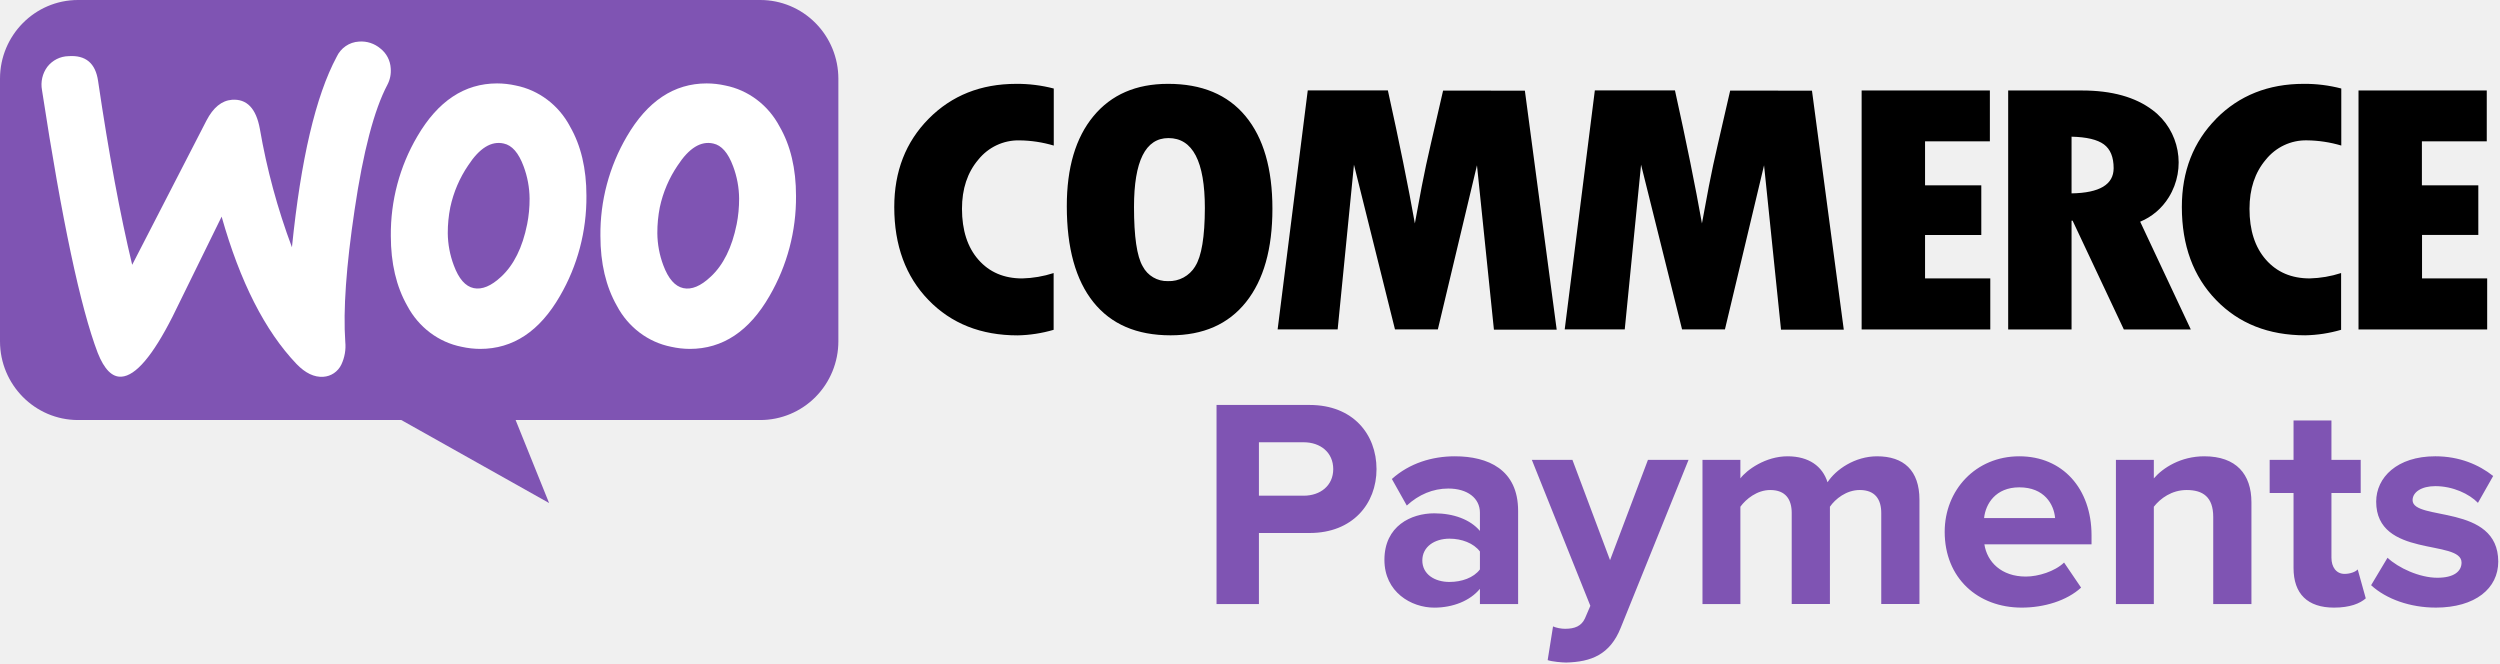
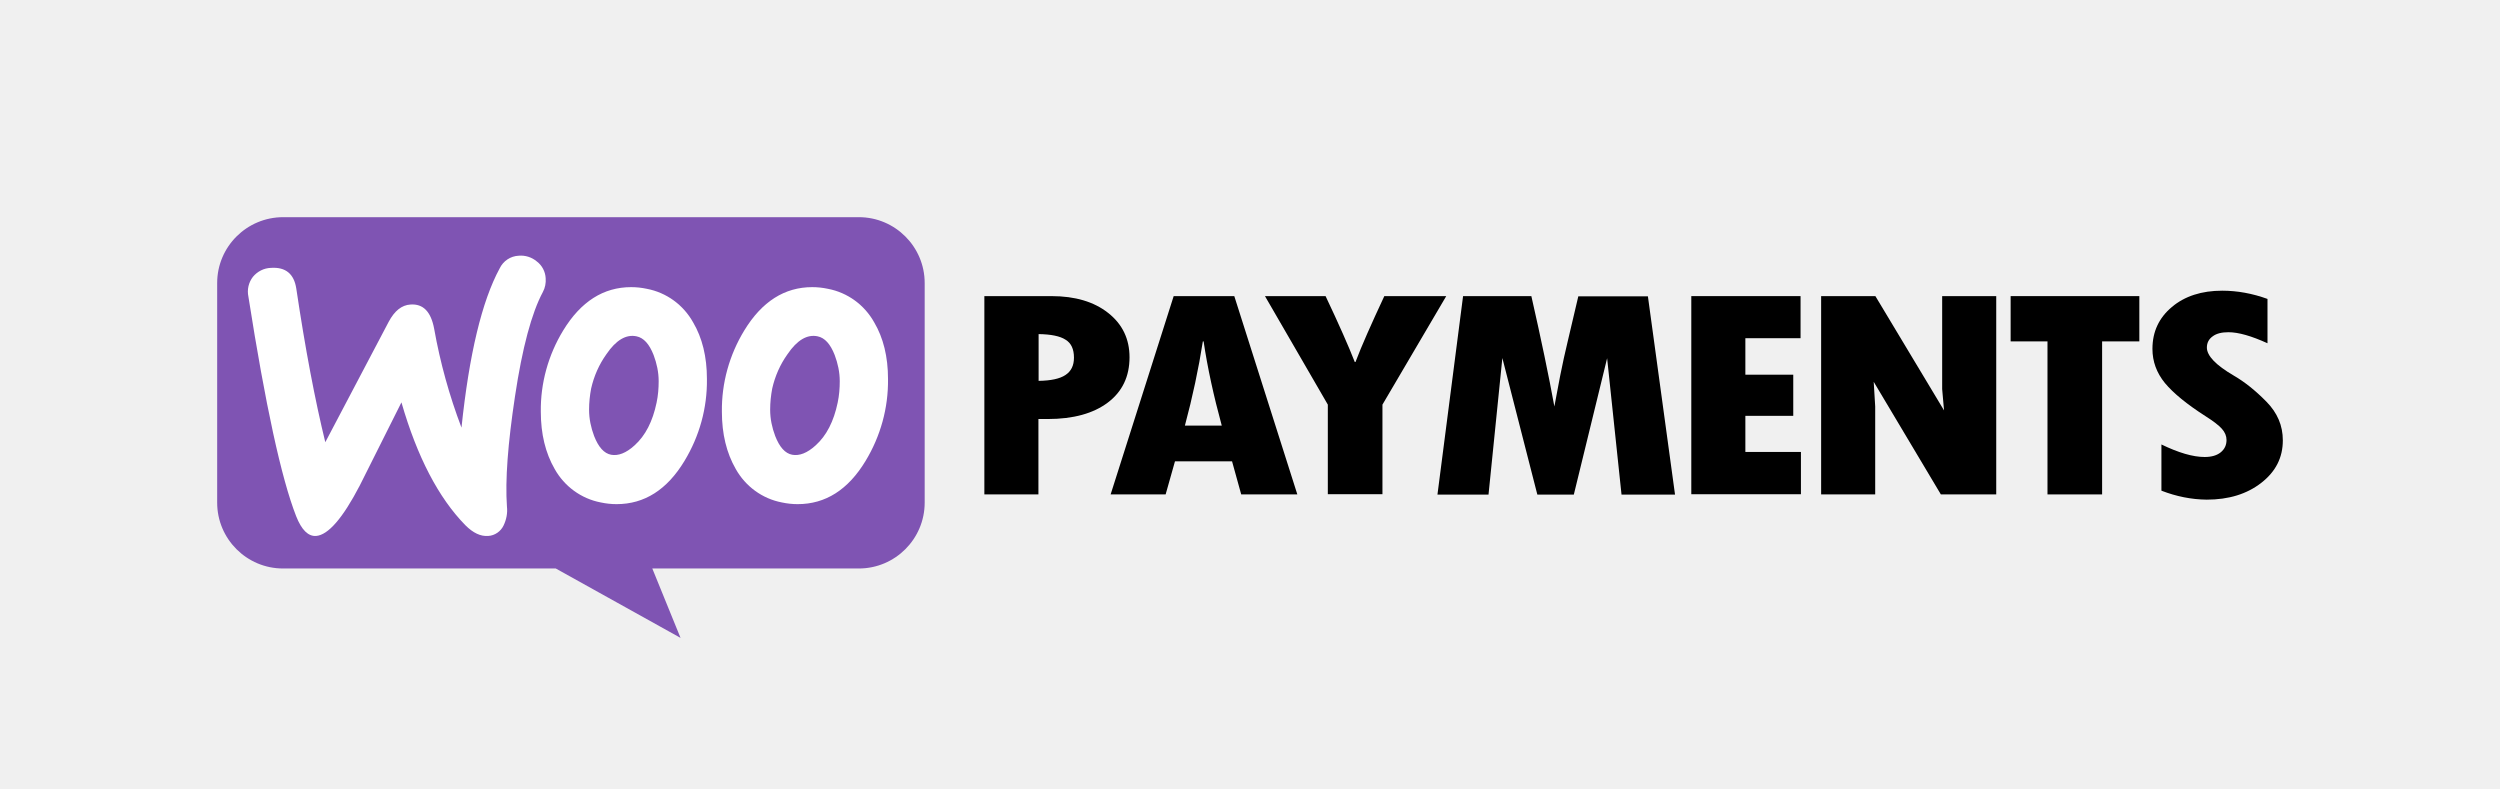
- <svg xmlns="http://www.w3.org/2000/svg" viewBox="0 0 241 64" width="241" height="64" fill="none">
-   <g fill-rule="evenodd">
-     <path d="M7.518 0h65.769c1.996-.003 3.911.795 5.324 2.219s2.207 3.355 2.208 5.369v25.309c.001 2.014-.792 3.947-2.203 5.371s-3.326 2.224-5.322 2.223H49.705l3.227 8.001-14.247-8.001H7.518C3.368 40.487.004 37.092 0 32.903V7.587C.004 3.399 3.368.004 7.518 0z" fill="#7f54b3" />
-     <path d="M213.653 11.436c-2.215 2.236-3.323 5.075-3.323 8.517 0 3.704 1.099 6.692 3.296 8.964s5.065 3.407 8.602 3.407c1.17-.023 2.331-.202 3.455-.531v-5.472c-.978.318-1.996.492-3.023.518-1.761 0-3.17-.601-4.226-1.804s-1.584-2.838-1.582-4.907c0-1.922.524-3.501 1.572-4.737.968-1.205 2.425-1.891 3.954-1.861 1.124.011 2.242.179 3.322.501V8.533a13.89 13.89 0 0 0-3.628-.45c-3.402 0-6.213 1.119-8.432 3.357l.013-.003zm-108.242-.24c1.719-2.075 4.111-3.113 7.177-3.113 3.264-.005 5.76 1.035 7.485 3.12s2.588 5.059 2.588 8.923-.845 6.864-2.548 8.998-4.127 3.201-7.27 3.201c-3.253 0-5.734-1.067-7.442-3.201s-2.561-5.215-2.561-9.241c-.005-3.716.852-6.611 2.571-8.686zm-19.204 8.762c0-3.442 1.108-6.281 3.323-8.517s5.025-3.357 8.422-3.357c1.224-.011 2.445.141 3.631.45v5.499c-1.079-.321-2.197-.49-3.322-.501-1.528-.03-2.986.656-3.954 1.861-1.048 1.236-1.572 2.815-1.572 4.737.002 2.069.53 3.704 1.585 4.907s2.462 1.804 4.223 1.804a10.7 10.7 0 0 0 3.027-.518v5.472c-1.128.331-2.294.511-3.469.535-3.531 0-6.396-1.136-8.595-3.408s-3.299-5.26-3.299-8.964zm29.012 5.721c-.562.922-1.567 1.465-2.632 1.421a2.65 2.65 0 0 1-2.432-1.431c-.558-.954-.837-2.858-.837-5.712 0-4.431 1.107-6.646 3.322-6.646 2.339 0 3.509 2.249 3.509 6.747-.009 2.786-.319 4.656-.93 5.61v.01zm22.705-11.776l1.19-5.17 7.884.007 3.067 23.037h-6.051l-1.634-15.843-3.771 15.82h-4.133l-3.954-15.877-1.572 15.877h-5.787l2.904-23.037h7.724c1.099 4.97 1.966 9.244 2.602 12.821l.664-3.573c.269-1.381.555-2.737.867-4.061zm28.865-5.17l-1.189 5.17a105.93 105.93 0 0 0-.867 4.061l-.665 3.573c-.635-3.578-1.502-7.852-2.601-12.821h-7.725l-2.904 23.037h5.788l1.572-15.877 3.953 15.877h4.133l3.771-15.819 1.635 15.843h6.05L174.674 8.74l-7.885-.007zm24.208 13.924h-5.422v4.182h6.289v4.92h-12.403V8.722h12.363v4.9h-6.249v4.247h5.422v4.788zm18.074-3.641c1.724-2.78 1.047-6.444-1.552-8.395-1.668-1.266-3.94-1.898-6.817-1.898h-7.114V31.76h6.11V21.27h.1l4.94 10.49h6.456l-4.881-10.388c1.14-.47 2.105-1.294 2.758-2.355zm-9.373-5.84v5.465c2.705-.043 4.057-.853 4.057-2.43-.002-1.069-.315-1.834-.94-2.294s-1.664-.707-3.117-.741zm33.786 9.471v4.189l6.28.003v4.92h-12.403V8.722h12.363v4.9h-6.253v4.247h5.439v4.778h-5.426z" fill="#000" />
-   </g>
-   <g fill="#fff">
-     <path d="M4.559 6.445c.495-.638 1.244-1.016 2.042-1.031 1.657-.12 2.609.678 2.855 2.396 1.026 6.96 2.121 12.866 3.286 17.719l7.161-13.909c.653-1.255 1.467-1.922 2.457-2.002 1.433-.102 2.329.831 2.689 2.799a63.1 63.1 0 0 0 3.094 11.42c.856-8.468 2.291-14.584 4.306-18.35.397-.861 1.225-1.429 2.156-1.478.747-.061 1.488.179 2.065.667.591.458.955 1.158.996 1.915.045.552-.068 1.105-.327 1.591-1.274 2.415-2.326 6.432-3.156 12.051-.81 5.423-1.11 9.663-.898 12.722.074.751-.057 1.509-.379 2.189-.329.686-.995 1.136-1.741 1.178-.871.06-1.733-.353-2.584-1.238-3.036-3.183-5.441-7.916-7.216-14.2L16.64 30.51c-1.914 3.781-3.558 5.715-4.93 5.802-.893.065-1.655-.698-2.287-2.289C7.757 29.655 5.966 21.211 4.049 8.69c-.147-.788.038-1.603.51-2.245z" />
-     <path d="M69.901 8.239c2.228.437 4.151 1.884 5.245 3.948 1.06 1.83 1.59 4.062 1.59 6.696a18.9 18.9 0 0 1-2.55 9.642c-1.956 3.406-4.521 5.109-7.694 5.109a8.31 8.31 0 0 1-1.777-.201c-2.228-.436-4.152-1.884-5.245-3.948-1.06-1.862-1.59-4.11-1.59-6.744a18.58 18.58 0 0 1 2.55-9.591c1.987-3.406 4.551-5.109 7.694-5.109.597.002 1.193.068 1.777.198zm-1.39 18.437c1.217-1.131 2.051-2.813 2.501-5.048v.01a12.67 12.67 0 0 0 .239-2.497 9.03 9.03 0 0 0-.577-3.106c-.481-1.301-1.121-2.035-1.921-2.2-1.185-.268-2.323.431-3.416 2.098a11.46 11.46 0 0 0-1.731 4.046c-.162.823-.242 1.66-.239 2.5.01 1.06.206 2.109.577 3.096.481 1.292 1.122 2.025 1.924 2.2s1.683-.192 2.642-1.1zM49.702 8.239c2.228.438 4.151 1.885 5.246 3.948h-.003c1.058 1.83 1.587 4.062 1.587 6.696.026 3.397-.856 6.735-2.548 9.642-1.956 3.406-4.522 5.109-7.695 5.109a8.36 8.36 0 0 1-1.78-.201c-2.228-.437-4.151-1.885-5.246-3.948-1.058-1.862-1.587-4.11-1.587-6.744-.032-3.382.852-6.706 2.551-9.591 1.985-3.406 4.55-5.109 7.695-5.109a8.35 8.35 0 0 1 1.78.198zm-1.39 18.437c1.22-1.131 2.054-2.813 2.502-5.048v.01c.162-.821.243-1.658.239-2.497a9.13 9.13 0 0 0-.577-3.106c-.481-1.301-1.121-2.035-1.921-2.2-1.185-.268-2.324.431-3.416 2.098-.83 1.216-1.418 2.592-1.731 4.046a12.69 12.69 0 0 0-.243 2.5 9.05 9.05 0 0 0 .58 3.096c.479 1.301 1.121 2.033 1.921 2.2s1.685-.201 2.646-1.1z" fill-rule="evenodd" />
-   </g>
-   <path d="M121.36 58.229v-6.848h4.891c4.143 0 6.445-2.82 6.445-6.157 0-3.366-2.273-6.186-6.445-6.186h-8.977v19.191h4.086zm4.316-10.444h-4.316v-5.15h4.316c1.611 0 2.848.978 2.848 2.589 0 1.582-1.237 2.561-2.848 2.561zm20.671 10.444v-8.977c0-3.999-2.906-5.265-6.099-5.265-2.187 0-4.374.662-6.071 2.187l1.438 2.561c1.151-1.064 2.532-1.64 4-1.64 1.841 0 3.05.921 3.05 2.331v1.755c-.921-1.093-2.532-1.697-4.403-1.697-2.215 0-4.804 1.208-4.804 4.488 0 3.107 2.589 4.604 4.804 4.604 1.813 0 3.453-.662 4.403-1.813v1.467h3.682zM139.73 56.1c-1.439 0-2.618-.748-2.618-2.072s1.179-2.1 2.618-2.1c1.179 0 2.33.432 2.935 1.237v1.726c-.605.806-1.756 1.208-2.935 1.208zm9.465 7.538c.431.144 1.381.23 1.784.23 2.388-.058 4.229-.748 5.265-3.366l6.531-16.17h-3.913l-3.654 9.667-3.625-9.667h-3.913l5.639 14.069-.518 1.208c-.345.748-.978 1.007-1.927 1.007-.346 0-.835-.086-1.151-.23l-.518 3.251zm35.841-5.409V48.188c0-2.848-1.525-4.201-4.086-4.201-2.129 0-3.971 1.266-4.776 2.503-.489-1.554-1.813-2.503-3.856-2.503-2.129 0-3.941 1.323-4.545 2.129v-1.784h-3.654v13.897h3.654v-9.38c.546-.748 1.611-1.611 2.877-1.611 1.496 0 2.071.921 2.071 2.215v8.775h3.683v-9.38c.518-.748 1.582-1.611 2.877-1.611 1.496 0 2.072.921 2.072 2.215v8.775h3.683zm9.855.345c2.158 0 4.344-.662 5.726-1.928l-1.64-2.417c-.892.863-2.504 1.352-3.683 1.352-2.36 0-3.741-1.41-3.999-3.107h10.329v-.863c0-4.517-2.791-7.624-6.963-7.624-4.201 0-7.193 3.251-7.193 7.279 0 4.46 3.194 7.308 7.423 7.308zm3.222-8.632h-6.847c.144-1.381 1.122-2.963 3.395-2.963 2.417 0 3.337 1.64 3.452 2.963zm18.925 8.287v-9.811c0-2.705-1.468-4.431-4.546-4.431-2.245 0-3.971 1.093-4.863 2.129v-1.784h-3.654v13.897h3.654v-9.38c.633-.806 1.726-1.611 3.165-1.611 1.554 0 2.561.662 2.561 2.59v8.401h3.683zm7.972.345c1.525 0 2.503-.403 3.05-.892l-.777-2.791c-.201.23-.719.432-1.266.432-.805 0-1.266-.662-1.266-1.554v-6.243h2.82v-3.194h-2.82v-3.798h-3.654v3.798h-2.301v3.194h2.301v7.222c0 2.503 1.353 3.827 3.913 3.827zm9.779 0c3.856 0 6.042-1.87 6.042-4.431 0-5.611-8.257-3.884-8.257-5.927 0-.777.863-1.352 2.187-1.352 1.697 0 3.28.748 4.114 1.611l1.467-2.59c-1.381-1.093-3.251-1.899-5.581-1.899-3.683 0-5.697 2.043-5.697 4.373 0 5.467 8.229 3.596 8.229 5.869 0 .863-.749 1.467-2.331 1.467-1.726 0-3.769-.95-4.805-1.928l-1.582 2.647c1.467 1.352 3.798 2.158 6.214 2.158z" fill="#7f54b3" />
+ <svg xmlns="http://www.w3.org/2000/svg" width="428" height="135" viewBox="0 0 428 135" fill="none">
+   <path d="M168.586 50.695H180.02C184.055 50.695 187.29 51.656 189.724 53.578C192.158 55.499 193.375 58.029 193.375 61.168C193.375 64.467 192.126 67.061 189.66 68.918C187.194 70.776 183.767 71.737 179.379 71.737H177.778V84.644H168.522V50.695H168.586ZM177.81 57.197V65.203C179.891 65.171 181.429 64.851 182.39 64.211C183.382 63.57 183.863 62.577 183.863 61.232C183.863 59.759 183.382 58.734 182.422 58.157C181.493 57.549 179.956 57.229 177.81 57.197Z" fill="black" />
+   <path d="M222.103 84.644H212.495L210.926 78.975H201.157L199.556 84.644H190.14L200.933 50.695H211.31L222.103 84.644ZM209.164 72.858C207.787 67.798 206.73 62.994 206.057 58.446H205.929C205.193 63.154 204.168 67.958 202.855 72.858H209.164Z" fill="black" />
+   <path d="M216.562 50.695H226.939C229.245 55.563 230.91 59.343 231.935 61.969H232.063C233.088 59.246 234.753 55.499 236.995 50.695H247.596L236.675 69.271V84.612H227.323V69.271L216.562 50.695Z" fill="black" />
+   <path d="M250.478 50.695H262.168C263.834 58.029 265.147 64.307 266.108 69.591L267.1 64.339C267.517 62.289 267.933 60.303 268.414 58.35L270.207 50.727H282.121L286.765 84.676H277.605L275.139 61.328L269.438 84.676H263.193L257.204 61.296L254.834 84.676H246.091L250.478 50.695Z" fill="black" />
+   <path d="M289.551 50.695H308.255V57.901H298.807V64.147H307.006V71.192H298.807V77.374H308.319V84.612H289.551V50.695Z" fill="black" />
+   <path d="M311.746 50.695H321.066L332.82 70.264L332.499 66.613V50.695H341.755V84.644H332.275L320.778 65.364L321.034 69.591V84.644H311.778V50.695H311.746Z" fill="black" />
+   <path d="M344.189 50.695H366.255V58.446H359.882V84.644H350.53V58.446H344.221V50.695H344.189Z" fill="black" />
+   <path d="M370.035 84.003V76.092C372.949 77.502 375.415 78.238 377.433 78.238C378.586 78.238 379.515 77.982 380.187 77.438C380.86 76.893 381.18 76.189 381.18 75.324C381.18 74.651 380.924 74.011 380.38 73.402C379.835 72.794 378.906 72.089 377.593 71.256C374.391 69.207 372.085 67.317 370.643 65.588C369.202 63.826 368.498 61.873 368.498 59.727C368.498 56.78 369.619 54.41 371.828 52.553C374.038 50.695 376.921 49.766 380.444 49.766C383.038 49.766 385.632 50.247 388.194 51.175V58.766C385.44 57.517 383.23 56.876 381.5 56.876C380.347 56.876 379.451 57.1 378.81 57.581C378.138 58.061 377.817 58.702 377.817 59.502C377.817 60.912 379.355 62.513 382.429 64.306C384.255 65.363 386.112 66.837 388.002 68.758C389.891 70.68 390.82 72.858 390.82 75.388C390.82 78.334 389.603 80.736 387.137 82.658C384.671 84.579 381.565 85.54 377.785 85.54C375.159 85.508 372.597 84.996 370.035 84.003Z" fill="black" />
+   <path fill-rule="evenodd" clip-rule="evenodd" d="M48.485 37.18H147.032C153.245 37.18 158.305 42.24 158.305 48.453V86.053C158.305 92.266 153.245 97.326 147.032 97.326H111.674L116.51 109.208L95.148 97.326H48.453C42.24 97.326 37.18 92.266 37.18 86.053V48.453C37.18 42.24 42.24 37.18 48.485 37.18Z" fill="#7F54B3" />
+   <path d="M43.297 47.397C44.066 46.468 45.187 45.891 46.404 45.859C48.902 45.699 50.343 46.884 50.727 49.414C52.264 59.727 53.93 68.502 55.691 75.708L66.548 55.083C67.541 53.225 68.758 52.233 70.263 52.136C72.441 51.976 73.786 53.353 74.331 56.3C75.356 62.065 76.925 67.734 79.007 73.21C80.32 60.656 82.498 51.56 85.54 45.955C86.149 44.674 87.398 43.842 88.807 43.778C89.928 43.681 91.049 44.034 91.914 44.77C92.81 45.443 93.355 46.5 93.419 47.621C93.483 48.453 93.323 49.286 92.939 49.991C91.017 53.578 89.415 59.535 88.166 67.862C86.95 75.9 86.469 82.21 86.789 86.725C86.917 87.846 86.693 88.967 86.213 89.96C85.732 90.985 84.708 91.69 83.587 91.754C82.273 91.85 80.993 91.241 79.679 89.928C75.067 85.22 71.416 78.206 68.726 68.886C65.555 75.228 63.154 80 61.584 83.138C58.67 88.743 56.172 91.594 54.122 91.754C52.777 91.85 51.624 90.729 50.695 88.359C48.165 81.889 45.443 69.367 42.528 50.791C42.272 49.574 42.56 48.357 43.297 47.397Z" fill="white" />
+   <path d="M118.657 55.179C116.991 52.2 114.109 50.087 110.746 49.446C109.849 49.254 108.952 49.158 108.056 49.158C103.316 49.158 99.44 51.624 96.43 56.556C93.868 60.752 92.523 65.588 92.587 70.488C92.587 74.299 93.387 77.566 94.957 80.288C96.622 83.266 99.504 85.38 102.867 86.021C103.764 86.213 104.661 86.309 105.558 86.309C110.33 86.309 114.205 83.843 117.183 78.911C119.745 74.683 121.091 69.847 121.026 64.883C121.026 61.072 120.226 57.837 118.657 55.179ZM112.411 68.918C111.739 72.153 110.49 74.587 108.632 76.253C107.191 77.566 105.846 78.078 104.629 77.854C103.412 77.63 102.451 76.541 101.714 74.651C101.17 73.21 100.85 71.705 100.85 70.135C100.85 68.918 100.978 67.701 101.202 66.516C101.682 64.403 102.547 62.417 103.828 60.624C105.461 58.222 107.191 57.197 108.984 57.581C110.201 57.837 111.162 58.894 111.899 60.784C112.443 62.225 112.764 63.73 112.764 65.267C112.764 66.484 112.667 67.701 112.411 68.918Z" fill="white" />
+   <path d="M149.658 55.179C147.993 52.2 145.11 50.087 141.747 49.446C140.851 49.254 139.954 49.158 139.057 49.158C134.317 49.158 130.442 51.624 127.431 56.556C124.869 60.752 123.524 65.588 123.588 70.488C123.588 74.299 124.389 77.566 125.958 80.288C127.624 83.266 130.506 85.38 133.869 86.021C134.765 86.213 135.662 86.309 136.559 86.309C141.331 86.309 145.206 83.843 148.185 78.911C150.747 74.683 152.092 69.847 152.028 64.883C152.028 61.072 151.227 57.837 149.658 55.179ZM143.413 68.918C142.74 72.153 141.491 74.587 139.634 76.253C138.192 77.566 136.847 78.078 135.63 77.854C134.413 77.63 133.452 76.541 132.716 74.651C132.171 73.21 131.851 71.705 131.851 70.135C131.851 68.918 131.979 67.701 132.203 66.516C132.684 64.403 133.548 62.417 134.83 60.624C136.463 58.222 138.192 57.197 139.986 57.581C141.203 57.837 142.164 58.894 142.9 60.784C143.445 62.225 143.765 63.73 143.765 65.267C143.765 66.484 143.669 67.701 143.413 68.918Z" fill="white" />
</svg>
